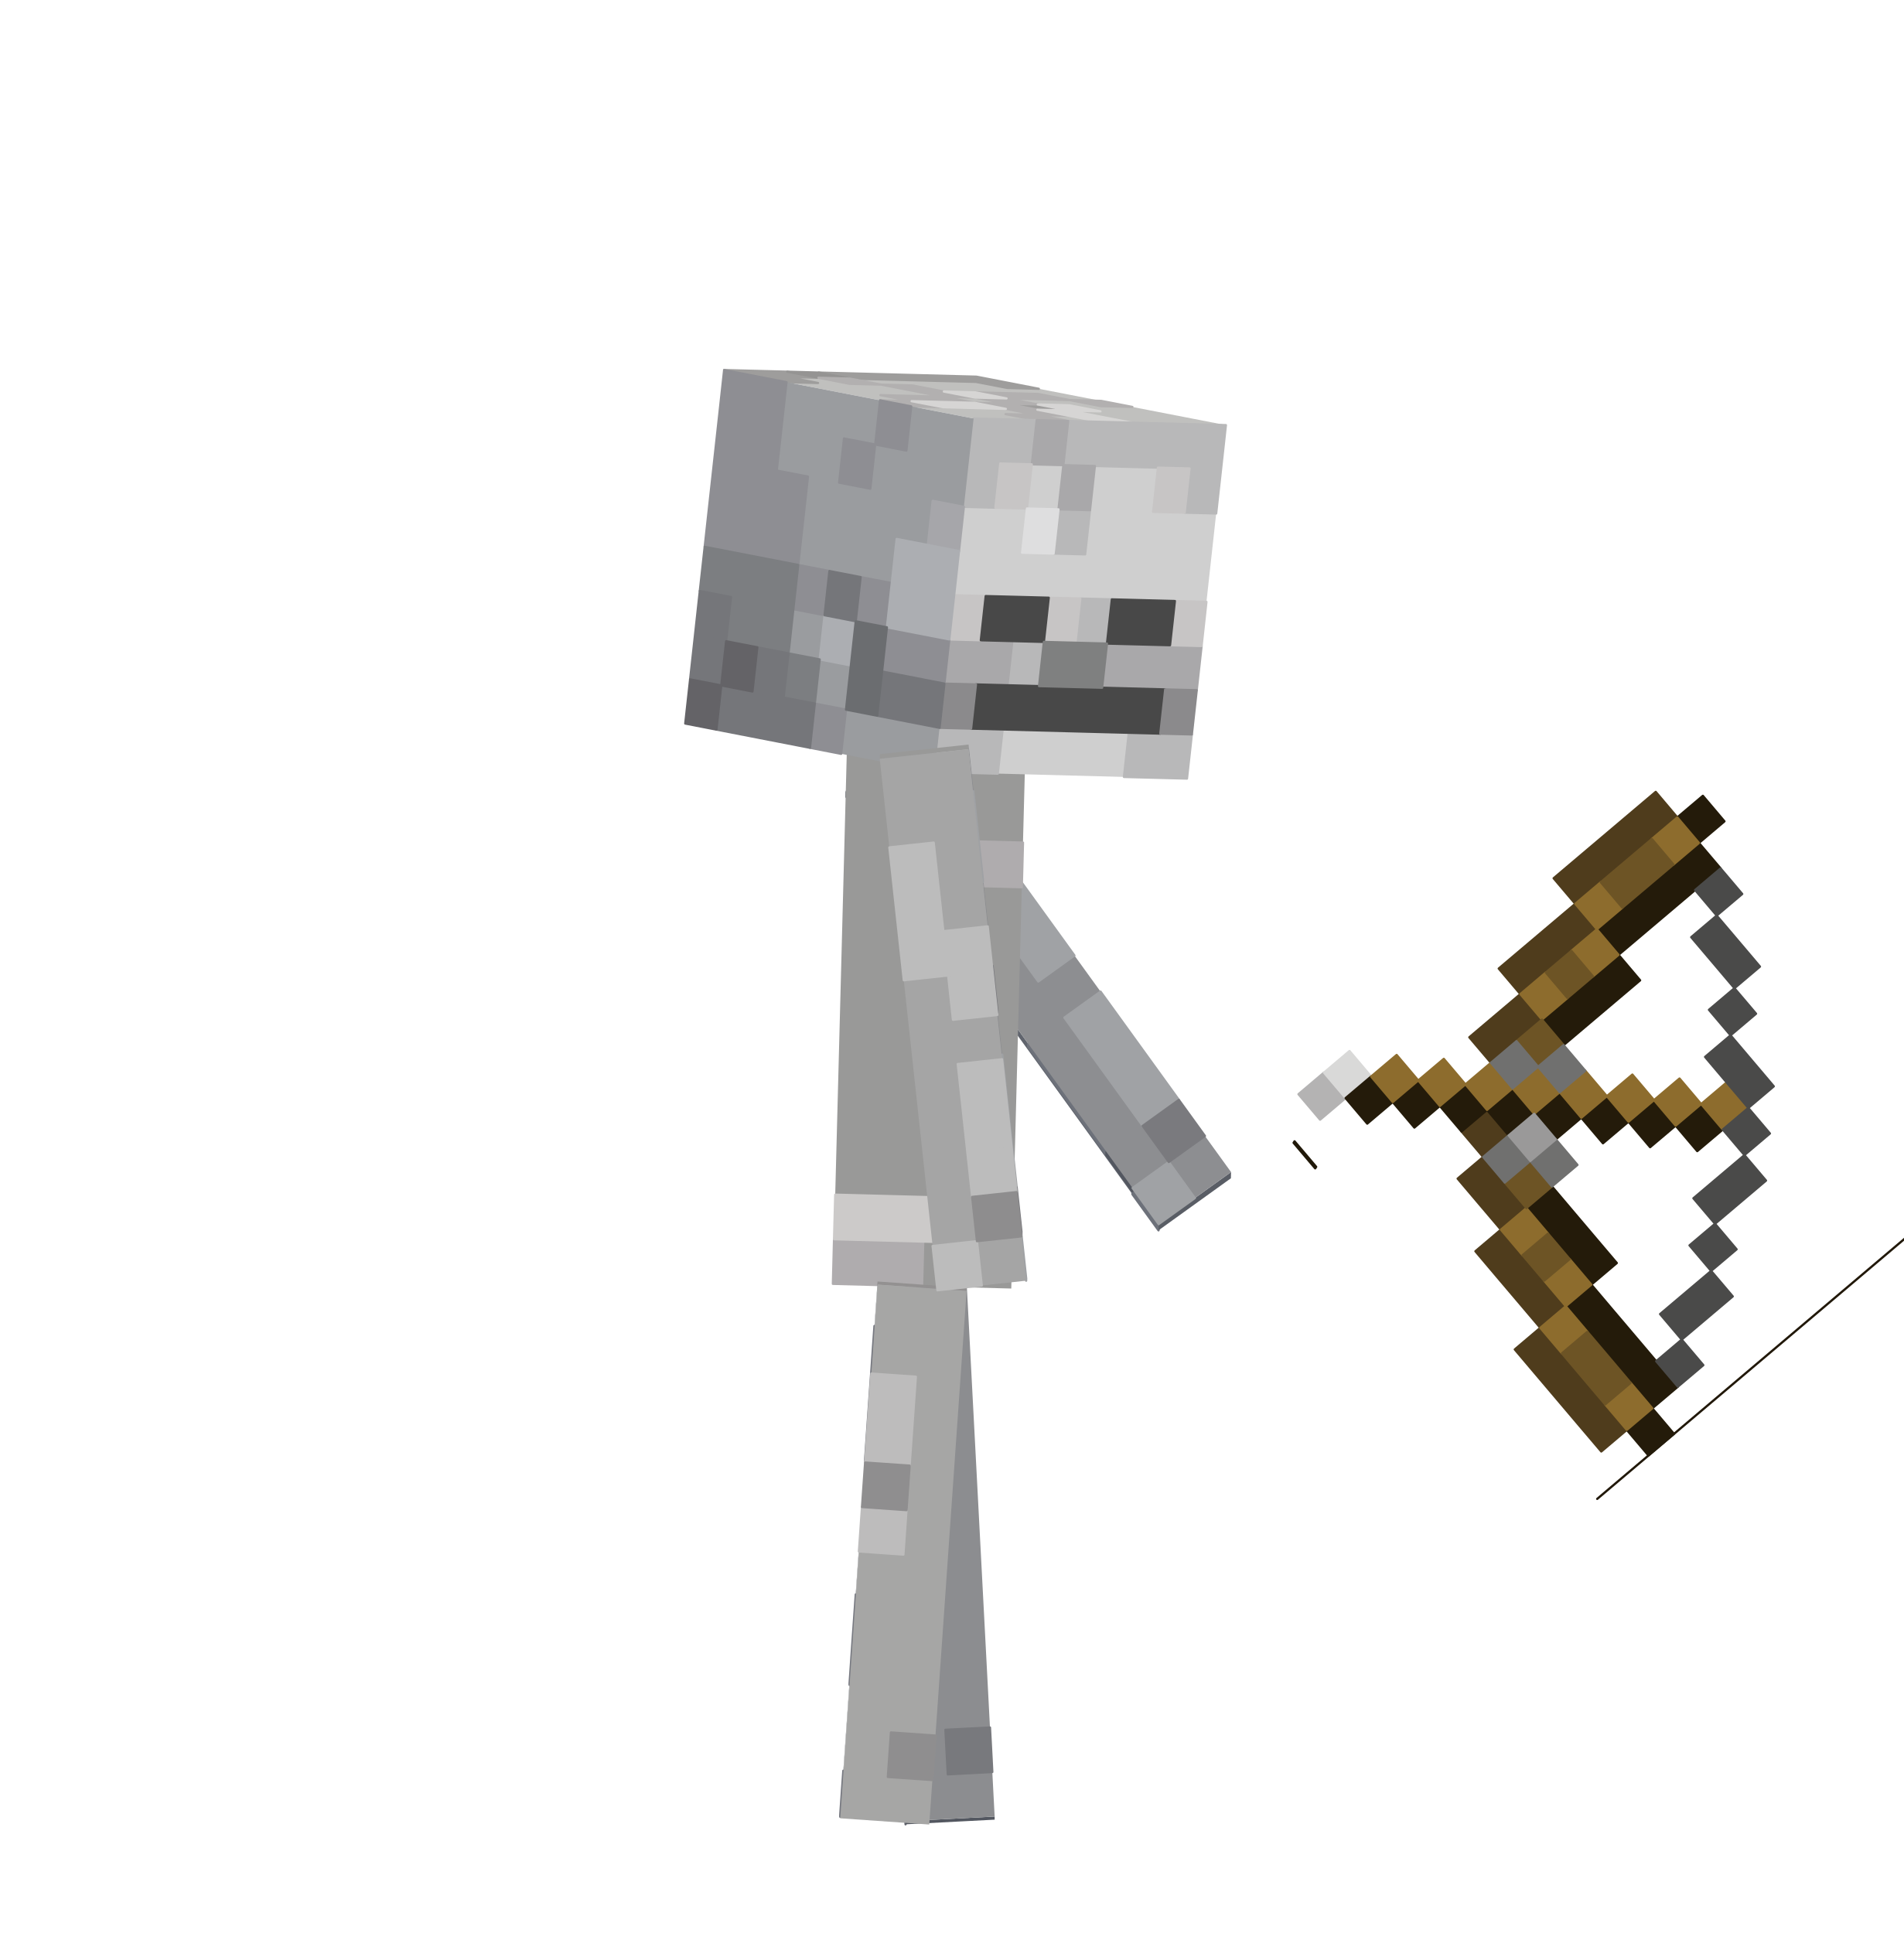
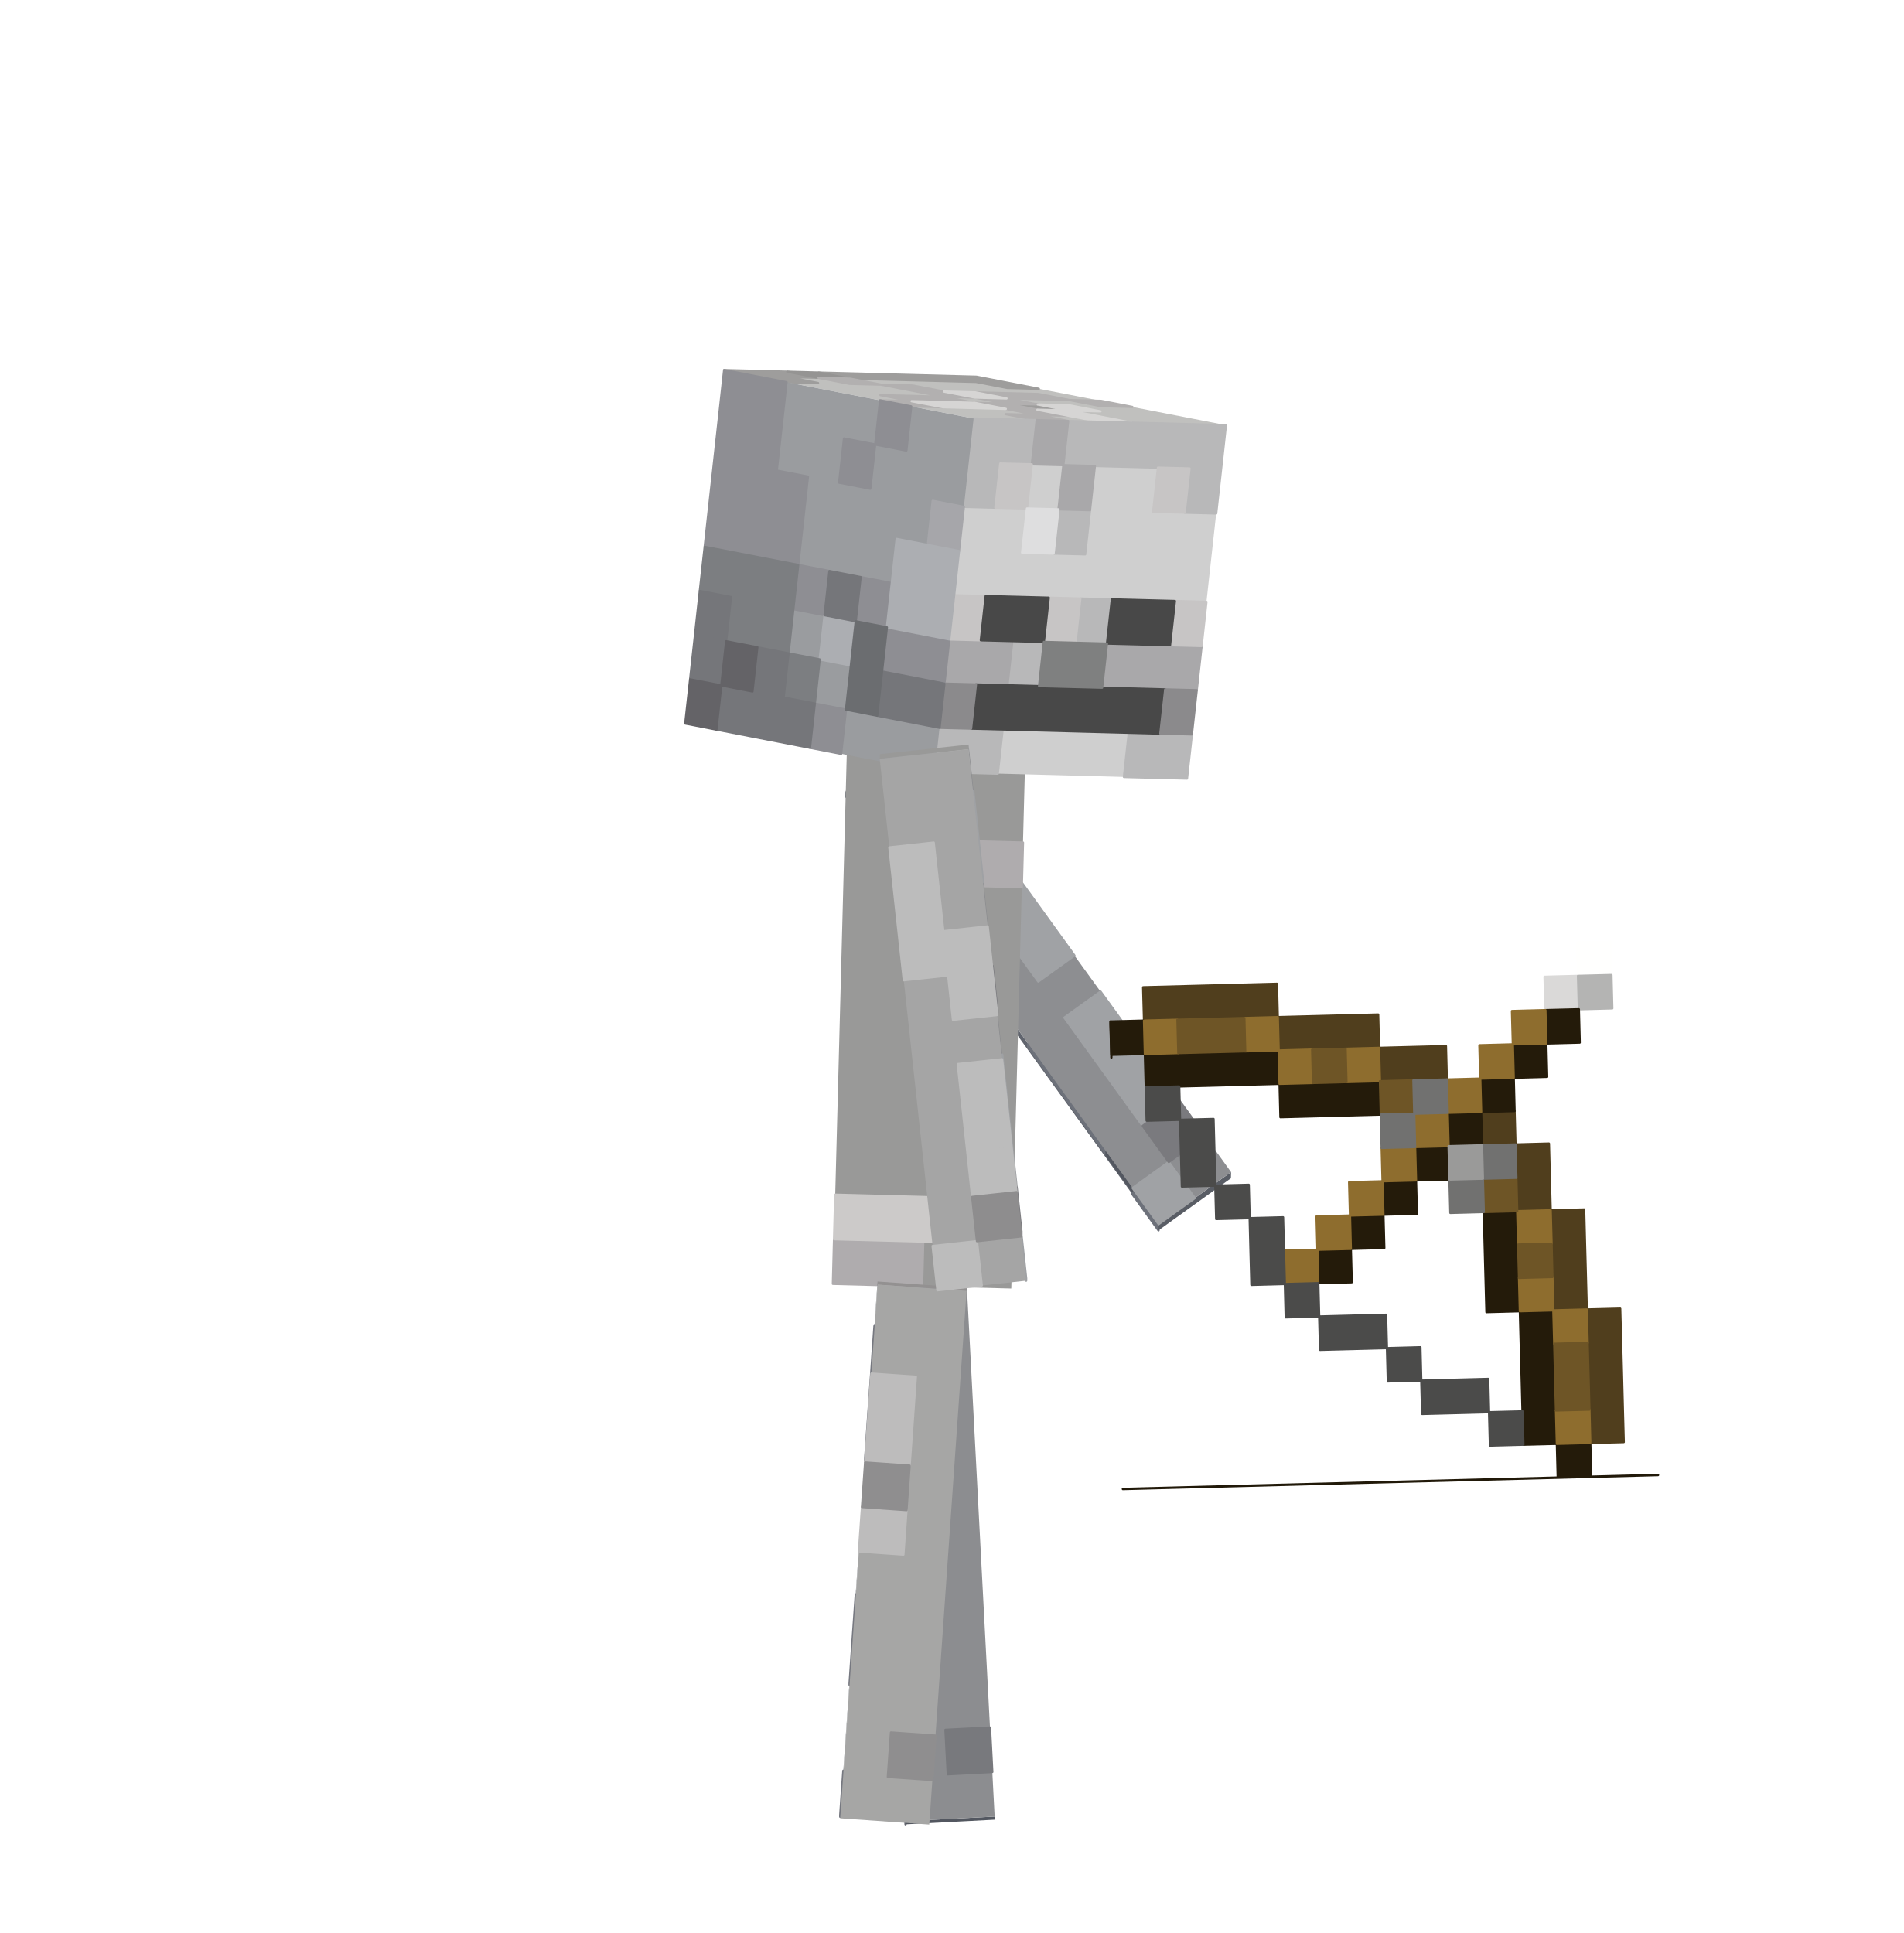
<svg xmlns="http://www.w3.org/2000/svg" viewBox="0 0 512 520" width="512" height="520" role="img" aria-labelledby="draw-5-title">
  <g id="skeleton">
    <g id="arm-left" aria-label="Left arm">
      <g class="face" data-face="back">
        <path fill="#60646d" d="M227.35 214.46L227.4 212.79L311.63 329.3L311.59 330.98Z" />
        <path fill="#6d717a" stroke="#6d717a" stroke-width=".6" stroke-linejoin="round" d="M234.37 224.17L234.39 223.33L241.41 233.04L241.39 233.88ZM241.39 233.88L241.41 233.04L248.43 242.75L248.41 243.59ZM276.51 281.59L276.54 280.75L283.56 290.46L283.53 291.3ZM283.53 291.3L283.56 290.46L290.58 300.17L290.55 301.01ZM290.55 301.01L290.58 300.17L297.6 309.88L297.57 310.72ZM304.57 321.27L304.59 320.43L311.61 330.14L311.59 330.98Z" />
        <path fill="#535760" stroke="#535760" stroke-width=".6" stroke-linejoin="round" d="M262.47 262.17L262.5 261.34L269.52 271.04L269.49 271.88ZM297.57 310.72L297.6 309.88L304.62 319.59L304.59 320.43Z" />
      </g>
      <g class="face" data-face="bottom">
        <path fill="#595d65" d="M331.1 315.3L331.06 316.97L311.59 330.98L311.63 329.3Z" />
      </g>
      <g class="face" data-face="nx">
        <path fill="#8d8e91" d="M227.4 212.79L246.86 198.78L331.1 315.3L311.63 329.3Z" />
        <path fill="#a0a2a5" stroke="#a0a2a5" stroke-width=".6" stroke-linejoin="round" d="M241.44 232.21L251.17 225.2L258.19 234.91L248.46 241.92ZM248.46 241.92L258.19 234.91L265.21 244.62L255.48 251.63ZM255.48 251.63L274.94 237.62L281.96 247.33L262.5 261.34ZM272.23 254.33L281.96 247.33L288.98 257.04L279.25 264.04ZM286.27 273.75L296 266.75L303.02 276.46L293.29 283.46ZM293.29 283.46L303.02 276.46L310.04 286.17L300.31 293.17ZM300.31 293.17L310.04 286.17L317.06 295.88L307.33 302.88ZM304.62 319.59L314.35 312.59L321.37 322.3L311.63 329.3Z" />
        <path fill="#7a7a7e" stroke="#7a7a7e" stroke-width=".6" stroke-linejoin="round" d="M307.33 302.88L317.06 295.88L324.08 305.59L314.35 312.59Z" />
      </g>
    </g>
    <g id="leg-left" aria-label="Left leg">
      <g class="face" data-face="back">
        <path fill="#585c64" d="M236.02 347.05L236.02 346.21L243.55 489.92L243.55 490.76Z" />
        <path fill="#646770" stroke="#646770" stroke-width=".6" stroke-linejoin="round" d="M236.64 359.02L236.64 358.6L237.27 370.58L237.27 371ZM237.27 371L237.27 370.58L237.9 382.56L237.9 382.98ZM237.9 382.98L237.9 382.56L238.53 394.53L238.53 394.95ZM240.41 430.46L240.41 430.04L241.04 442.02L241.04 442.44ZM241.04 442.44L241.04 442.02L241.67 454L241.67 454.41ZM242.92 478.79L242.92 478.37L243.55 490.34L243.55 490.76Z" />
      </g>
      <g class="face" data-face="bottom">
        <path fill="#535760" d="M267.52 488.67L267.52 489.51L243.55 490.76L243.55 489.92Z" />
      </g>
      <g class="face" data-face="nx">
        <path fill="#8c8d90" d="M236.02 346.21L259.98 344.95L267.52 488.67L243.55 489.92Z" />
        <path fill="#9fa0a3" stroke="#9fa0a3" stroke-width=".6" stroke-linejoin="round" d="M237.27 370.16L249.26 369.53L249.88 381.51L237.9 382.14ZM237.9 382.14L249.88 381.51L250.51 393.49L238.53 394.11ZM239.16 406.09L251.14 405.46L251.77 417.44L239.78 418.07Z" />
        <path fill="#78797d" stroke="#78797d" stroke-width=".6" stroke-linejoin="round" d="M238.53 394.11L250.51 393.49L251.14 405.46L239.16 406.09ZM254.28 465.34L266.26 464.72L266.89 476.69L254.91 477.32Z" />
      </g>
    </g>
    <g id="torso" aria-label="Torso">
      <g class="face" data-face="nx">
        <path fill="#999998" d="M227.78 201.42L275.77 202.68L271.99 346.63L224.01 345.37Z" />
        <path fill="#afacae" stroke="#afacae" stroke-width=".6" stroke-linejoin="round" d="M263.14 226.36L275.14 226.67L274.82 238.67L262.83 238.35ZM224.32 333.37L248.31 334L248 346L224.01 345.37Z" />
        <path fill="#cccac9" stroke="#cccac9" stroke-width=".6" stroke-linejoin="round" d="M224.64 321.38L272.62 322.64L272.31 334.63L224.32 333.37Z" />
      </g>
    </g>
    <g id="head" aria-label="Head">
      <g class="face" data-face="top">
        <path fill="#c0c0be" d="M194.76 99.55L262.62 101.33L329.72 114.36L261.86 112.58Z" />
        <path fill="#9e9d9c" stroke="#9e9d9c" stroke-width=".6" stroke-linejoin="round" d="M194.76 99.55L211.73 99.99L220.11 101.62L203.15 101.18ZM220.21 100.22L262.62 101.33L271.01 102.96L228.6 101.85ZM203.15 101.18L211.63 101.4L220.02 103.03L211.54 102.81ZM262.53 102.74L271.01 102.96L279.4 104.59L270.91 104.36ZM270.63 108.58L279.11 108.81L287.5 110.43L279.01 110.21Z" />
        <path fill="#959493" stroke="#959493" stroke-width=".6" stroke-linejoin="round" d="M211.73 99.99L220.21 100.22L228.6 101.85L220.11 101.62Z" />
        <path fill="#b2b0b0" stroke="#b2b0b0" stroke-width=".6" stroke-linejoin="round" d="M220.11 101.62L228.6 101.85L236.98 103.47L228.5 103.25ZM236.98 103.47L245.47 103.7L253.85 105.33L245.37 105.1ZM245.37 105.1L253.85 105.33L262.24 106.95L253.76 106.73ZM262.34 105.55L279.3 105.99L287.69 107.62L270.72 107.18ZM236.79 106.29L253.76 106.73L262.14 108.36L245.18 107.92ZM262.24 106.95L270.72 107.18L279.11 108.81L270.63 108.58ZM287.69 107.62L296.17 107.84L304.56 109.47L296.07 109.25ZM236.7 107.69L245.18 107.92L253.57 109.54L245.08 109.32ZM262.14 108.36L270.63 108.58L279.01 110.21L270.53 109.99ZM270.53 109.99L279.01 110.21L287.4 111.84L278.92 111.62ZM270.44 111.4L278.92 111.62L287.3 113.25L278.82 113.02Z" />
        <path fill="#d6d5d4" stroke="#d6d5d4" stroke-width=".6" stroke-linejoin="round" d="M253.85 105.33L262.34 105.55L270.72 107.18L262.24 106.95ZM245.18 107.92L262.14 108.36L270.53 109.99L253.57 109.54ZM279.11 108.81L287.59 109.03L295.98 110.66L287.5 110.43ZM279.01 110.21L287.5 110.43L295.88 112.06L287.4 111.84ZM287.4 111.84L295.88 112.06L304.27 113.69L295.79 113.47Z" />
      </g>
      <g class="face" data-face="front">
        <path fill="#cfcfcf" d="M261.86 112.58L329.72 114.36L319.25 209.45L251.39 207.67Z" />
        <path fill="#b8b8b9" stroke="#b8b8b9" stroke-width=".6" stroke-linejoin="round" d="M261.86 112.58L278.82 113.02L277.51 124.91L260.55 124.47ZM287.3 113.25L329.72 114.36L328.41 126.25L286 125.13ZM260.55 124.47L269.03 124.69L267.72 136.58L259.24 136.35ZM319.93 126.02L328.41 126.25L327.1 138.13L318.62 137.91ZM284.69 137.02L293.17 137.24L291.86 149.13L283.38 148.91ZM290.56 161.02L299.04 161.24L297.73 173.13L289.25 172.9ZM272.28 172.46L280.76 172.68L279.46 184.57L270.97 184.35ZM252.7 195.79L269.67 196.23L268.36 208.12L251.39 207.67ZM303.6 197.12L320.56 197.57L319.25 209.45L302.29 209.01Z" />
        <path fill="#a9a8aa" stroke="#a9a8aa" stroke-width=".6" stroke-linejoin="round" d="M278.82 113.02L287.3 113.25L286 125.13L277.51 124.91ZM286 125.13L294.48 125.36L293.17 137.24L284.69 137.02ZM255.32 172.01L272.28 172.46L270.97 184.35L254.01 183.9ZM297.73 173.13L323.18 173.79L321.87 185.68L296.42 185.01Z" />
        <path fill="#c7c5c5" stroke="#c7c5c5" stroke-width=".6" stroke-linejoin="round" d="M269.03 124.69L277.51 124.91L276.21 136.8L267.72 136.58ZM311.44 125.8L319.93 126.02L318.62 137.91L310.14 137.69ZM256.63 160.13L265.11 160.35L263.8 172.24L255.32 172.01ZM282.07 160.79L290.56 161.02L289.25 172.9L280.76 172.68ZM316 161.68L324.48 161.91L323.18 173.79L314.69 173.57Z" />
        <path fill="#dededf" stroke="#dededf" stroke-width=".6" stroke-linejoin="round" d="M276.21 136.8L284.69 137.02L283.38 148.91L274.9 148.69Z" />
        <path fill="#484848" stroke="#484848" stroke-width=".6" stroke-linejoin="round" d="M265.11 160.35L282.07 160.79L280.76 172.68L263.8 172.24ZM299.04 161.24L316 161.68L314.69 173.57L297.73 173.13ZM262.49 184.12L313.39 185.46L312.08 197.35L261.18 196.01Z" />
        <path fill="#7f8080" stroke="#7f8080" stroke-width=".6" stroke-linejoin="round" d="M280.76 172.68L297.73 173.13L296.42 185.01L279.46 184.57Z" />
        <path fill="#8b8a8c" stroke="#8b8a8c" stroke-width=".6" stroke-linejoin="round" d="M254.01 183.9L262.49 184.12L261.18 196.01L252.7 195.79ZM313.39 185.46L321.87 185.68L320.56 197.57L312.08 197.35Z" />
      </g>
      <g class="face" data-face="nx">
        <path fill="#9a9c9f" d="M194.76 99.55L261.86 112.58L251.39 207.67L184.3 194.64Z" />
        <path fill="#8e8e93" stroke="#8e8e93" stroke-width=".6" stroke-linejoin="round" d="M194.76 99.55L211.54 102.81L210.23 114.69L193.46 111.44ZM236.7 107.69L245.08 109.32L243.78 121.21L235.39 119.58ZM193.46 111.44L210.23 114.69L208.92 126.58L192.15 123.32ZM227 117.95L235.39 119.58L234.08 131.47L225.69 129.84ZM192.15 123.32L217.31 128.21L216 140.1L190.84 135.21ZM190.84 135.21L216 140.1L214.69 151.98L189.53 147.1ZM214.69 151.98L223.08 153.61L221.77 165.5L213.38 163.87ZM231.47 155.24L239.85 156.87L238.54 168.76L230.16 167.13ZM238.54 168.76L255.32 172.01L254.01 183.9L237.24 180.64ZM219.15 189.27L227.54 190.9L226.23 202.79L217.85 201.16Z" />
        <path fill="#a6a6aa" stroke="#a6a6aa" stroke-width=".6" stroke-linejoin="round" d="M250.85 134.72L259.24 136.35L257.93 148.24L249.55 146.61Z" />
        <path fill="#acaeb2" stroke="#acaeb2" stroke-width=".6" stroke-linejoin="round" d="M241.16 144.98L257.93 148.24L256.63 160.13L239.85 156.87ZM239.85 156.87L256.63 160.13L255.32 172.01L238.54 168.76ZM221.77 165.5L230.16 167.13L228.85 179.01L220.46 177.39Z" />
        <path fill="#7c7e81" stroke="#7c7e81" stroke-width=".6" stroke-linejoin="round" d="M189.53 147.1L214.69 151.98L213.38 163.87L188.22 158.98ZM196.61 160.61L213.38 163.87L212.08 175.76L195.3 172.5ZM212.08 175.76L220.46 177.39L219.15 189.27L210.77 187.64Z" />
        <path fill="#75767a" stroke="#75767a" stroke-width=".6" stroke-linejoin="round" d="M223.08 153.61L231.47 155.24L230.16 167.13L221.77 165.5ZM188.22 158.98L196.61 160.61L195.3 172.5L186.92 170.87ZM186.92 170.87L195.3 172.5L193.99 184.39L185.61 182.76ZM203.69 174.13L212.08 175.76L210.77 187.64L202.38 186.02ZM237.24 180.64L254.01 183.9L252.7 195.79L235.93 192.53ZM193.99 184.39L219.15 189.27L217.85 201.16L192.69 196.27Z" />
        <path fill="#6b6d70" stroke="#6b6d70" stroke-width=".6" stroke-linejoin="round" d="M230.16 167.13L238.54 168.76L237.24 180.64L228.85 179.01ZM228.85 179.01L237.24 180.64L235.93 192.53L227.54 190.9Z" />
        <path fill="#646367" stroke="#646367" stroke-width=".6" stroke-linejoin="round" d="M195.3 172.5L203.69 174.13L202.38 186.02L193.99 184.39ZM185.61 182.76L193.99 184.39L192.69 196.27L184.3 194.64Z" />
      </g>
    </g>
    <g id="leg-right" aria-label="Right leg">
      <g class="face" data-face="back">
        <path fill="#686b71" d="M236.03 344.74L236.03 345.58L225.98 489.14L225.98 488.31Z" />
        <path fill="#767880" stroke="#767880" stroke-width=".6" stroke-linejoin="round" d="M235.19 356.71L235.19 357.13L234.36 369.09L234.36 368.67ZM234.36 368.67L234.36 369.09L233.52 381.05L233.52 380.64ZM233.52 380.64L233.52 381.05L232.68 393.02L232.68 392.6ZM230.17 428.91L230.17 429.33L229.33 441.29L229.33 440.87ZM229.33 440.87L229.33 441.29L228.5 453.25L228.5 452.83ZM226.82 476.34L226.82 476.76L225.98 488.73L225.98 488.31Z" />
      </g>
      <g class="face" data-face="top">
        <path fill="#939191" d="M236.03 345.58L236.03 344.74L259.97 346.42L259.97 347.26Z" />
      </g>
      <g class="face" data-face="nx">
        <path fill="#a6a6a5" d="M236.03 345.58L259.97 347.26L249.93 490.82L225.98 489.14Z" />
        <path fill="#bdbcbc" stroke="#bdbcbc" stroke-width=".6" stroke-linejoin="round" d="M234.36 369.51L246.33 370.35L245.49 382.31L233.52 381.47ZM233.52 381.47L245.49 382.31L244.65 394.27L232.68 393.44ZM231.84 405.4L243.81 406.24L242.98 418.2L231.01 417.36Z" />
        <path fill="#8f8e8f" stroke="#8f8e8f" stroke-width=".6" stroke-linejoin="round" d="M232.68 393.44L244.65 394.27L243.81 406.24L231.84 405.4ZM239.63 466.05L251.6 466.89L250.76 478.85L238.79 478.02Z" />
      </g>
    </g>
    <g id="held-bow" aria-label="Bow">
+       <g class="face" data-face="front">
+         <path fill="#211809" stroke="#211809" stroke-width=".6" stroke-linejoin="round" d="M298.67 275.54L298.69 274.79L298.93 283.76L298.91 284.51Z" />
+       </g>
      <g class="face" data-face="bottom">
-         <path fill="#211809" stroke="#211809" stroke-width=".6" stroke-linejoin="round" d="M539.41 310.26L539.39 310.28L429.58 403.22L429.6 403.2Z" />
+         <path fill="#211909" stroke="#211909" stroke-width=".6" stroke-linejoin="round" d="M302 400.58L302 400.53L445.95 396.77L445.95 396.82Z" />
      </g>
-       <g class="face" data-face="back">
-         <path fill="#211909" stroke="#211909" stroke-width=".6" stroke-linejoin="round" d="M347.92 307.43L348.18 307.02L354 313.89L353.73 314.3Z" />
-       </g>
-       <g class="face" data-face="nx">
-         <path fill="#fffffe" stroke="#fffffe" stroke-width=".6" stroke-linejoin="round" d="M343.41 287.48L350.27 281.67L356.09 288.54L349.23 294.35Z" />
-         <path fill="#b4b3b3" stroke="#b4b3b3" stroke-width=".6" stroke-linejoin="round" d="M349.23 294.35L356.09 288.54L361.91 295.4L355.05 301.21Z" />
-         <path fill="#d9d9d8" stroke="#d9d9d8" stroke-width=".6" stroke-linejoin="round" d="M356.09 288.54L362.96 282.73L368.77 289.6L361.91 295.4Z" />
-         <path fill="#4f3c1c" stroke="#4f3c1c" stroke-width=".6" stroke-linejoin="round" d="M417.86 236.26L445.32 213.02L451.13 219.89L423.68 243.13ZM403.09 260.55L423.68 243.13L429.5 249.99L408.91 267.42ZM395.18 279.04L408.91 267.42L414.73 274.28L401 285.9ZM393.09 304.38L399.95 298.58L405.77 305.44L398.91 311.25ZM392.04 317.06L398.91 311.25L404.72 318.12L397.86 323.93ZM397.86 323.93L404.72 318.12L410.54 324.98L403.68 330.79ZM396.82 336.6L403.68 330.79L409.5 337.66L402.63 343.47ZM402.63 343.47L409.5 337.66L415.31 344.52L408.45 350.33ZM408.45 350.33L415.31 344.52L421.13 351.39L414.27 357.2ZM407.41 363.01L414.27 357.2L420.09 364.06L413.22 369.87ZM413.22 369.87L420.09 364.06L425.9 370.93L419.04 376.74ZM419.04 376.74L425.9 370.93L431.72 377.8L424.86 383.61ZM424.86 383.61L431.72 377.8L437.54 384.66L430.68 390.47Z" />
-         <path fill="#241b0a" stroke="#241b0a" stroke-width=".6" stroke-linejoin="round" d="M361.91 295.4L368.77 289.6L374.59 296.46L367.73 302.27ZM451.13 219.89L458 214.08L463.81 220.95L456.95 226.76ZM374.59 296.46L381.45 290.65L387.27 297.52L380.41 303.33ZM429.5 249.99L456.95 226.76L462.77 233.62L435.32 256.86ZM387.27 297.52L394.14 291.71L399.95 298.58L393.09 304.38ZM414.73 274.28L435.32 256.86L441.13 263.72L420.54 281.15ZM399.95 298.58L406.82 292.77L412.63 299.63L405.77 305.44ZM412.63 299.63L419.5 293.82L425.31 300.69L418.45 306.5ZM425.31 300.69L432.18 294.88L438 301.75L431.13 307.56ZM410.54 324.98L417.41 319.17L423.22 326.04L416.36 331.85ZM438 301.75L444.86 295.94L450.68 302.81L443.81 308.61ZM416.36 331.85L423.22 326.04L429.04 332.91L422.18 338.71ZM450.68 302.81L457.54 297L463.36 303.86L456.49 309.67ZM422.18 338.71L429.04 332.91L434.86 339.77L428 345.58ZM421.13 351.39L428 345.58L433.81 352.45L426.95 358.26ZM426.95 358.26L433.81 352.45L439.63 359.31L432.77 365.12ZM432.77 365.12L439.63 359.31L445.45 366.18L438.58 371.99ZM438.58 371.99L445.45 366.18L451.27 373.04L444.4 378.85ZM437.54 384.66L444.4 378.85L450.22 385.72L443.36 391.53Z" />
-         <path fill="#8d6c2d" stroke="#8d6c2d" stroke-width=".6" stroke-linejoin="round" d="M368.77 289.6L375.64 283.79L381.45 290.65L374.59 296.46ZM423.68 243.13L430.54 237.32L436.36 244.18L429.5 249.99ZM444.27 225.7L451.13 219.89L456.95 226.76L450.09 232.57ZM381.45 290.65L388.32 284.84L394.14 291.71L387.27 297.52ZM408.91 267.42L415.77 261.61L421.59 268.48L414.73 274.28ZM422.63 255.8L429.5 249.99L435.32 256.86L428.45 262.67ZM394.14 291.71L401 285.9L406.82 292.77L399.95 298.58ZM406.82 292.77L413.68 286.96L419.5 293.82L412.63 299.63ZM419.5 293.82L426.36 288.02L432.18 294.88L425.31 300.69ZM432.18 294.88L439.04 289.07L444.86 295.94L438 301.75ZM403.68 330.79L410.54 324.98L416.36 331.85L409.5 337.66ZM444.86 295.94L451.72 290.13L457.54 297L450.68 302.81ZM457.54 297L464.4 291.19L470.22 298.05L463.36 303.86ZM415.31 344.52L422.18 338.71L428 345.58L421.13 351.39ZM414.27 357.2L421.13 351.39L426.95 358.26L420.09 364.06ZM431.72 377.8L438.58 371.99L444.4 378.85L437.54 384.66Z" />
-         <path fill="#6d5425" stroke="#6d5425" stroke-width=".6" stroke-linejoin="round" d="M430.54 237.32L444.27 225.7L450.09 232.57L436.36 244.18ZM415.77 261.61L422.63 255.8L428.45 262.67L421.59 268.48ZM407.86 280.09L414.73 274.28L420.54 281.15L413.68 286.96ZM404.72 318.12L411.59 312.31L417.41 319.17L410.54 324.98ZM409.5 337.66L416.36 331.85L422.18 338.71L415.31 344.52ZM420.09 364.06L426.95 358.26L432.77 365.12L425.9 370.93ZM425.9 370.93L432.77 365.12L438.58 371.99L431.72 377.8Z" />
-         <path fill="#70706f" stroke="#70706f" stroke-width=".6" stroke-linejoin="round" d="M401 285.9L407.86 280.09L413.68 286.96L406.82 292.77ZM413.68 286.96L420.54 281.15L426.36 288.02L419.5 293.82ZM398.91 311.25L405.77 305.44L411.59 312.31L404.72 318.12ZM411.59 312.31L418.45 306.5L424.27 313.37L417.41 319.17Z" />
-         <path fill="#4a4a49" stroke="#4a4a49" stroke-width=".6" stroke-linejoin="round" d="M455.91 239.43L462.77 233.62L468.59 240.49L461.72 246.3ZM454.86 252.11L461.72 246.3L467.54 253.16L460.68 258.97ZM460.68 258.97L467.54 253.16L473.36 260.03L466.49 265.84ZM459.63 271.65L466.49 265.84L472.31 272.7L465.45 278.51ZM458.59 284.32L465.45 278.51L471.27 285.38L464.4 291.19ZM464.4 291.19L471.27 285.38L477.08 292.24L470.22 298.05ZM463.36 303.86L470.22 298.05L476.04 304.92L469.18 310.73ZM455.45 322.35L469.18 310.73L474.99 317.59L461.27 329.21ZM454.4 335.02L461.27 329.21L467.08 336.08L460.22 341.89ZM446.49 353.5L460.22 341.89L466.04 348.75L452.31 360.37ZM445.45 366.18L452.31 360.37L458.13 367.24L451.27 373.04Z" />
-         <path fill="#9a9999" stroke="#9a9999" stroke-width=".6" stroke-linejoin="round" d="M405.77 305.44L412.63 299.63L418.45 306.5L411.59 312.31Z" />
+       <g class="face" data-face="px">
+         <path fill="#fffffe" stroke="#fffffe" stroke-width=".6" stroke-linejoin="round" d="M424.17 253.55L433.17 253.31L433.41 262.29L424.41 262.52Z" />
+         <path fill="#503e1d" stroke="#503e1d" stroke-width=".6" stroke-linejoin="round" d="M307.45 265.58L343.44 264.64L343.67 273.61L307.69 274.55ZM343.67 273.61L370.67 272.91L370.9 281.88L343.91 282.59ZM370.9 281.88L388.9 281.41L389.13 290.39L371.14 290.86ZM398.37 299.13L407.36 298.89L407.6 307.87L398.6 308.1ZM407.6 307.87L416.6 307.63L416.83 316.61L407.84 316.84ZM407.84 316.84L416.83 316.61L417.07 325.58L408.07 325.82ZM417.07 325.58L426.07 325.35L426.3 334.32L417.31 334.56ZM417.31 334.56L426.3 334.32L426.54 343.3L417.54 343.53ZM417.54 343.53L426.54 343.3L426.78 352.27L417.78 352.51ZM426.78 352.27L435.77 352.04L436.01 361.01L427.01 361.25ZM427.01 361.25L436.01 361.01L436.25 369.99L427.25 370.22ZM427.25 370.22L436.25 369.99L436.48 378.96L427.49 379.2ZM427.49 379.2L436.48 378.96L436.72 387.94L427.72 388.17Z" />
+         <path fill="#dad9d8" stroke="#dad9d8" stroke-width=".6" stroke-linejoin="round" d="M415.41 262.76L424.41 262.52L424.65 271.5L415.65 271.73Z" />
+         <path fill="#b4b4b3" stroke="#b4b4b3" stroke-width=".6" stroke-linejoin="round" d="M424.41 262.52L433.41 262.29L433.64 271.26L424.65 271.5Z" />
+         <path fill="#241b0a" stroke="#241b0a" stroke-width=".6" stroke-linejoin="round" d="M298.69 274.79L307.69 274.55L307.92 283.53L298.93 283.76ZM415.65 271.73L424.65 271.5L424.88 280.47L415.89 280.71ZM307.92 283.53L343.91 282.59L344.15 291.56L308.16 292.5ZM406.89 280.94L415.89 280.71L416.12 289.68L407.13 289.92ZM344.15 291.56L371.14 290.86L371.38 299.83L344.38 300.54ZM398.13 290.15L407.13 289.92L407.36 298.89L398.37 299.13ZM389.37 299.36L398.37 299.13L398.6 308.1L389.61 308.34ZM380.61 308.57L389.61 308.34L389.84 317.31L380.85 317.55ZM371.85 317.78L380.85 317.55L381.08 326.52L372.08 326.76ZM363.09 326.99L372.08 326.76L372.32 335.73L363.32 335.97ZM399.08 326.05L408.07 325.82L408.31 334.79L399.31 335.03ZM354.33 336.2L363.32 335.97L363.56 344.94L354.56 345.18ZM399.31 335.03L408.31 334.79L408.55 343.77L399.55 344ZM399.55 344L408.55 343.77L408.78 352.74L399.79 352.98ZM408.78 352.74L417.78 352.51L418.02 361.48L409.02 361.72ZM409.02 361.72L418.02 361.48L418.25 370.46L409.26 370.69ZM409.26 370.69L418.25 370.46L418.49 379.43L409.49 379.67ZM409.49 379.67L418.49 379.43L418.73 388.41L409.73 388.64ZM418.73 388.41L427.72 388.17L427.96 397.15L418.96 397.38Z" />
+         <path fill="#8e6d2e" stroke="#8e6d2e" stroke-width=".6" stroke-linejoin="round" d="M307.69 274.55L316.68 274.32L316.92 283.29L307.92 283.53ZM334.68 273.85L343.67 273.61L343.91 282.59L334.91 282.82ZM406.65 271.97L415.65 271.73L415.89 280.71L406.89 280.94ZM343.91 282.59L352.91 282.35L353.14 291.33L344.15 291.56ZM361.91 282.12L370.9 281.88L371.14 290.86L362.14 291.09ZM397.89 281.18L406.89 280.94L407.13 289.92L398.13 290.15ZM389.13 290.39L398.13 290.15L398.37 299.13L389.37 299.36ZM380.37 299.6L389.37 299.36L389.61 308.34L380.61 308.57ZM371.61 308.81L380.61 308.57L380.85 317.55L371.85 317.78ZM362.85 318.02L371.85 317.78L372.08 326.76L363.09 326.99ZM354.09 327.23L363.09 326.99L363.32 335.97L354.33 336.2ZM408.07 325.82L417.07 325.58L417.31 334.56L408.31 334.79ZM345.33 336.44L354.33 336.2L354.56 345.18L345.57 345.41ZM408.55 343.77L417.54 343.53L417.78 352.51L408.78 352.74ZM417.78 352.51L426.78 352.27L427.01 361.25L418.02 361.48ZM418.49 379.43L427.49 379.2L427.72 388.17L418.73 388.41Z" />
+         <path fill="#6e5526" stroke="#6e5526" stroke-width=".6" stroke-linejoin="round" d="M316.68 274.32L334.68 273.85L334.91 282.82L316.92 283.29ZM352.91 282.35L361.91 282.12L362.14 291.09L353.14 291.33ZM371.14 290.86L380.14 290.62L380.37 299.6L371.38 299.83ZM398.84 317.08L407.84 316.84L408.07 325.82L399.08 326.05ZM408.31 334.79L417.31 334.56L417.54 343.53L408.55 343.77ZM418.02 361.48L427.01 361.25L427.25 370.22L418.25 370.46ZM418.25 370.46L427.25 370.22L427.49 379.2L418.49 379.43Z" />
+         <path fill="#4b4b4a" stroke="#4b4b4a" stroke-width=".6" stroke-linejoin="round" d="M308.16 292.5L317.16 292.27L317.39 301.24L308.4 301.48ZM317.39 301.24L326.39 301.01L326.63 309.98L317.63 310.22ZM317.63 310.22L326.63 309.98L326.86 318.96L317.87 319.19ZM326.86 318.96L335.86 318.72L336.1 327.7L327.1 327.93ZM336.1 327.7L345.09 327.46L345.33 336.44L336.33 336.67ZM336.33 336.67L345.33 336.44L345.57 345.41L336.57 345.65ZM345.57 345.41L354.56 345.18L354.8 354.15L345.8 354.39ZM354.8 354.15L372.79 353.68L373.03 362.66L355.04 363.13ZM373.03 362.66L382.03 362.42L382.26 371.4L373.27 371.63ZM382.26 371.4L400.26 370.93L400.49 379.9L382.5 380.37ZM400.49 379.9L409.49 379.67L409.73 388.64L400.73 388.88Z" />
+         <path fill="#717170" stroke="#717170" stroke-width=".6" stroke-linejoin="round" d="M380.14 290.62L389.13 290.39L389.37 299.36L380.37 299.6ZM371.38 299.83L380.37 299.6L380.61 308.57L371.61 308.81ZM398.6 308.1L407.6 307.87L407.84 316.84L398.84 317.08ZM389.84 317.31L398.84 317.08L399.08 326.05L390.08 326.29Z" />
+         <path fill="#9a9a99" stroke="#9a9a99" stroke-width=".6" stroke-linejoin="round" d="M389.61 308.34L398.6 308.1L398.84 317.08L389.84 317.31Z" />
      </g>
    </g>
    <g id="arm-right" aria-label="Right arm">
      <g class="face" data-face="front">
        <path fill="#8c8d90" d="M260.47 201.55L260.51 200.29L276.02 343.26L275.99 344.52Z" />
        <path fill="#9fa1a4" stroke="#9fa1a4" stroke-width=".6" stroke-linejoin="round" d="M261.77 213.47L261.78 212.84L263.08 224.75L263.06 225.38ZM263.06 225.38L263.08 224.75L264.37 236.67L264.35 237.29ZM269.54 284.32L269.56 283.69L270.85 295.61L270.83 296.23ZM270.83 296.23L270.85 295.61L272.14 307.52L272.13 308.15ZM272.13 308.15L272.14 307.52L273.44 319.43L273.42 320.06ZM274.69 332.6L274.71 331.98L276 343.89L275.99 344.52Z" />
        <path fill="#79797d" stroke="#79797d" stroke-width=".6" stroke-linejoin="round" d="M266.96 260.49L266.97 259.86L268.26 271.78L268.25 272.41ZM273.42 320.06L273.44 319.43L274.73 331.35L274.71 331.98Z" />
      </g>
      <g class="face" data-face="top">
        <path fill="#999998" d="M236.61 204.13L236.65 202.87L260.51 200.29L260.47 201.55Z" />
      </g>
      <g class="face" data-face="nx">
        <path fill="#a5a5a5" d="M236.61 204.13L260.47 201.55L275.99 344.52L252.13 347.1Z" />
        <path fill="#bcbcbc" stroke="#bcbcbc" stroke-width=".6" stroke-linejoin="round" d="M239.2 227.96L251.13 226.67L252.42 238.58L240.49 239.87ZM240.49 239.87L252.42 238.58L253.72 250.5L241.79 251.79ZM241.79 251.79L265.65 249.21L266.94 261.12L243.08 263.7ZM255.01 262.41L266.94 261.12L268.23 273.04L256.3 274.33ZM257.59 286.24L269.52 284.95L270.82 296.86L258.89 298.15ZM258.89 298.15L270.82 296.86L272.11 308.78L260.18 310.07ZM260.18 310.07L272.11 308.78L273.4 320.69L261.47 321.98ZM250.83 335.19L262.76 333.89L264.06 345.81L252.13 347.1Z" />
        <path fill="#8e8d8e" stroke="#8e8d8e" stroke-width=".6" stroke-linejoin="round" d="M261.47 321.98L273.4 320.69L274.69 332.6L262.76 333.89Z" />
      </g>
    </g>
  </g>
</svg>
